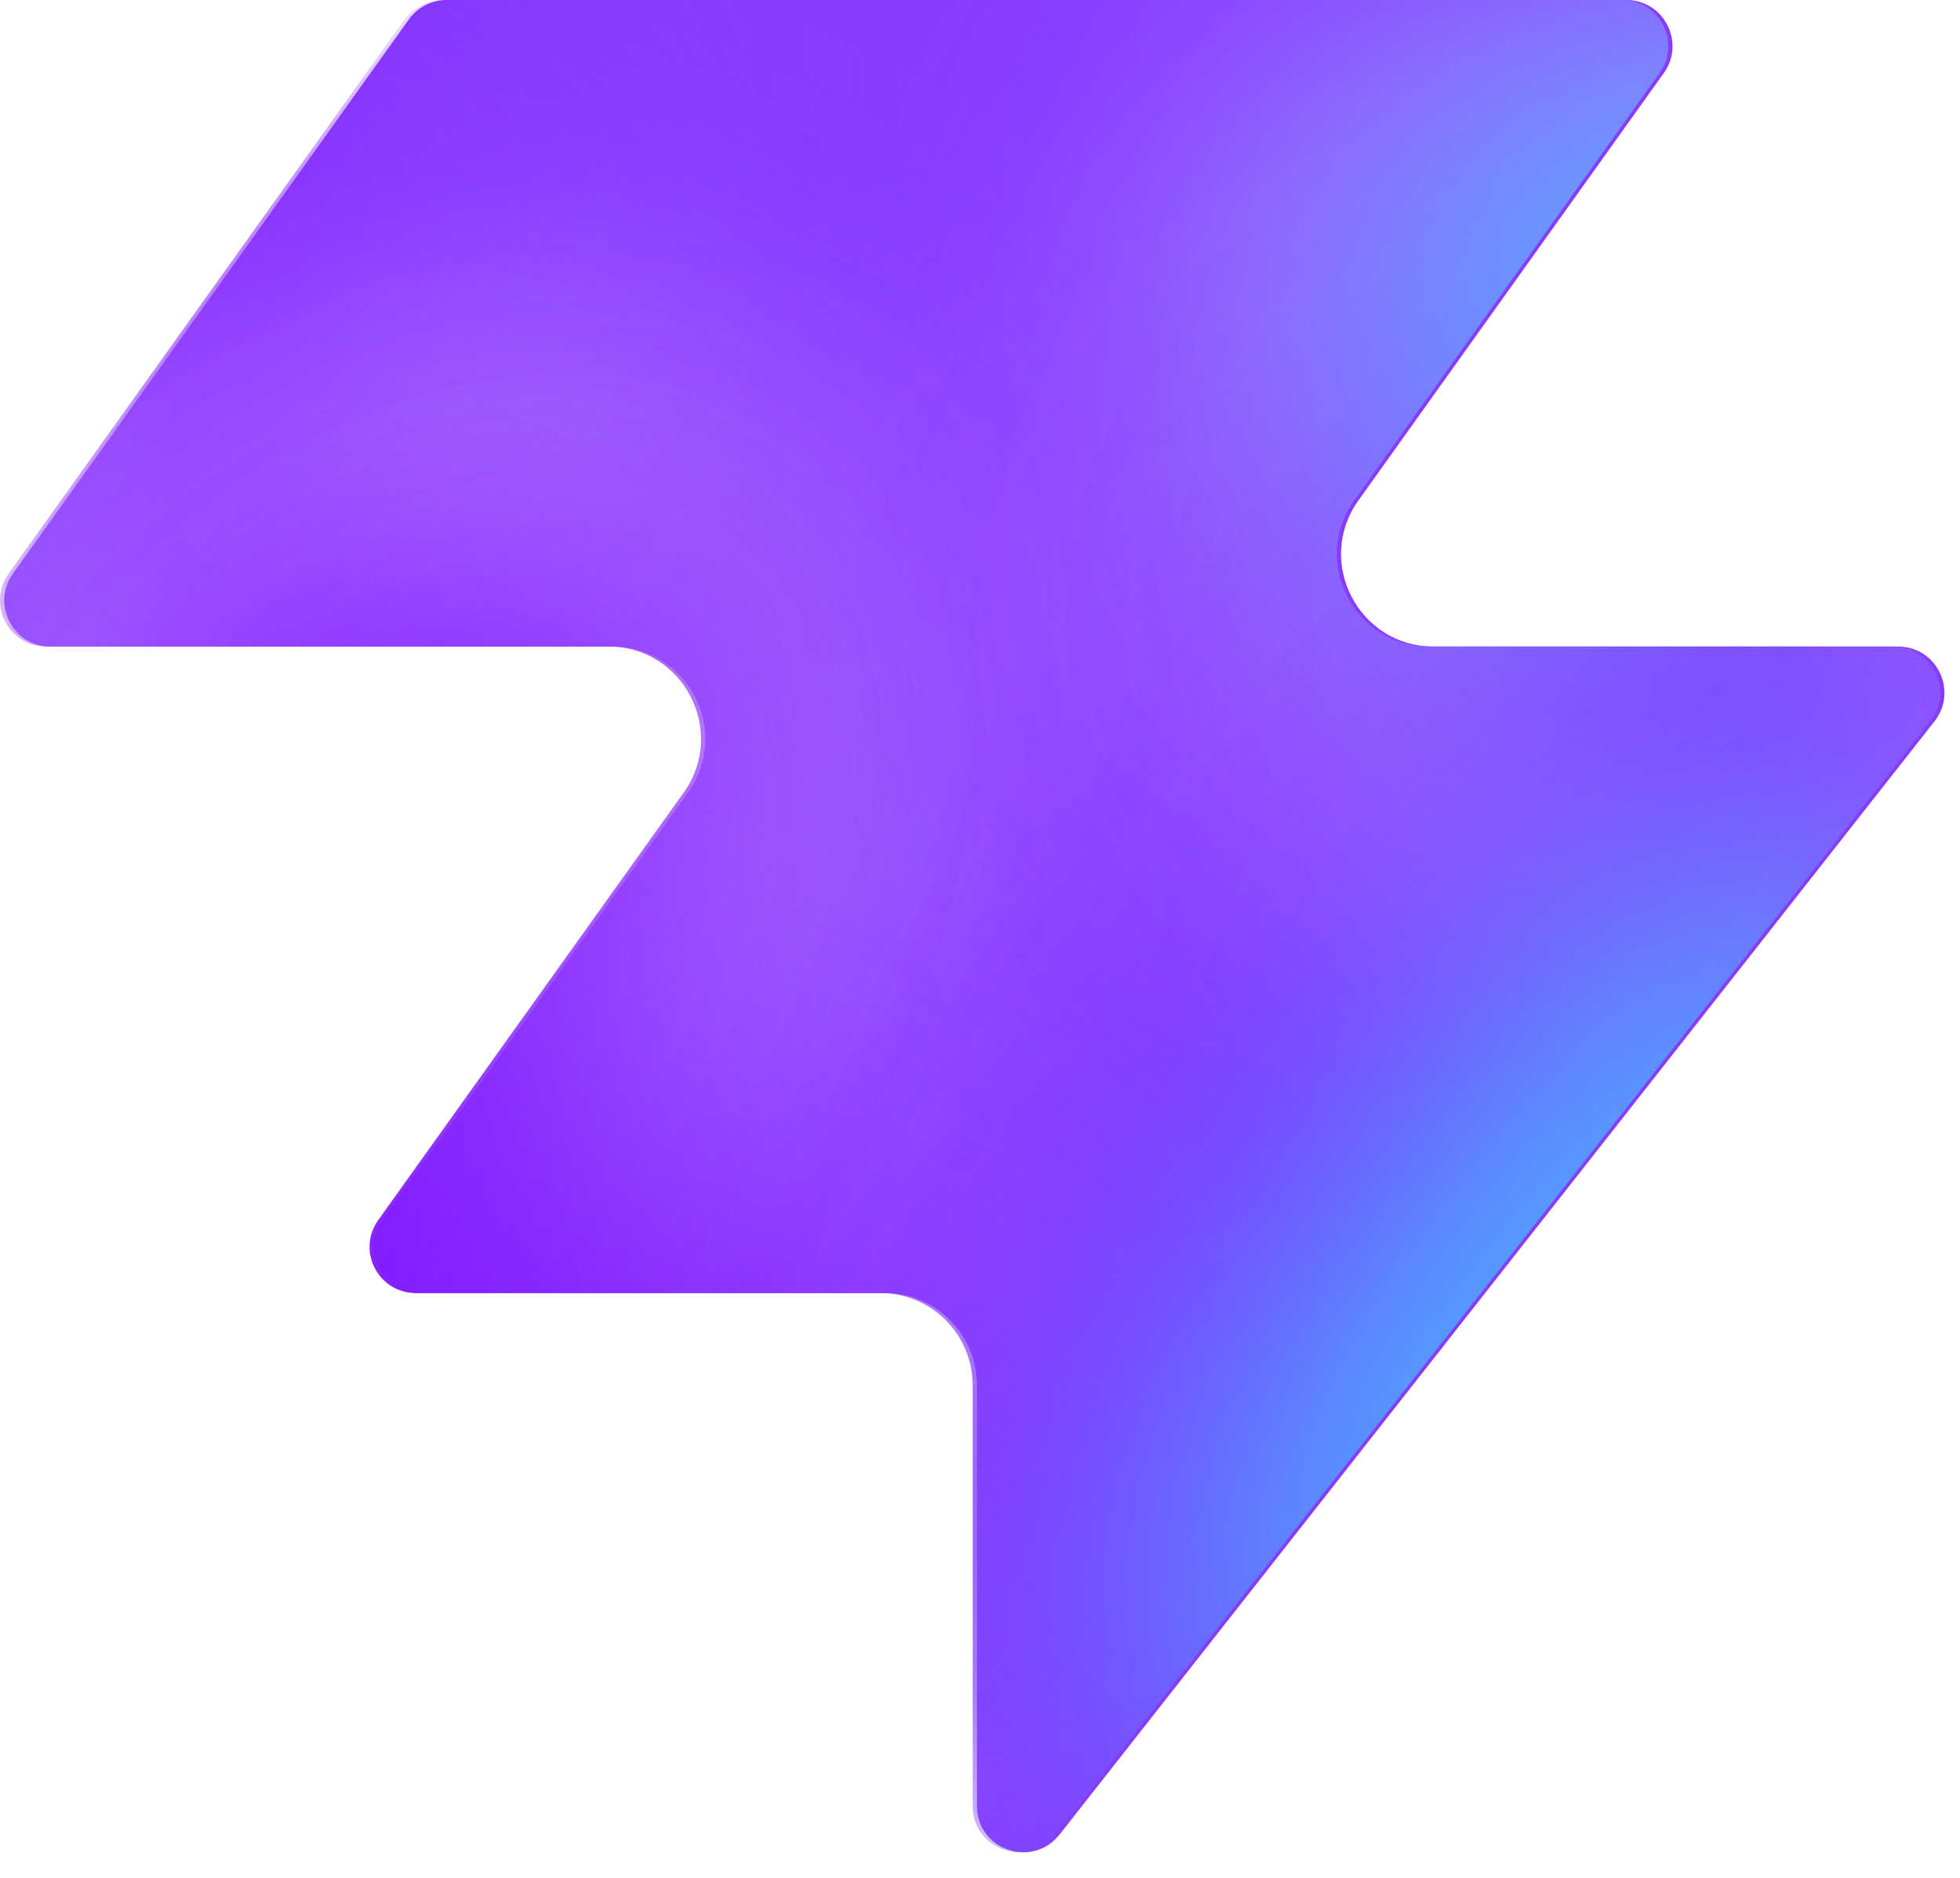
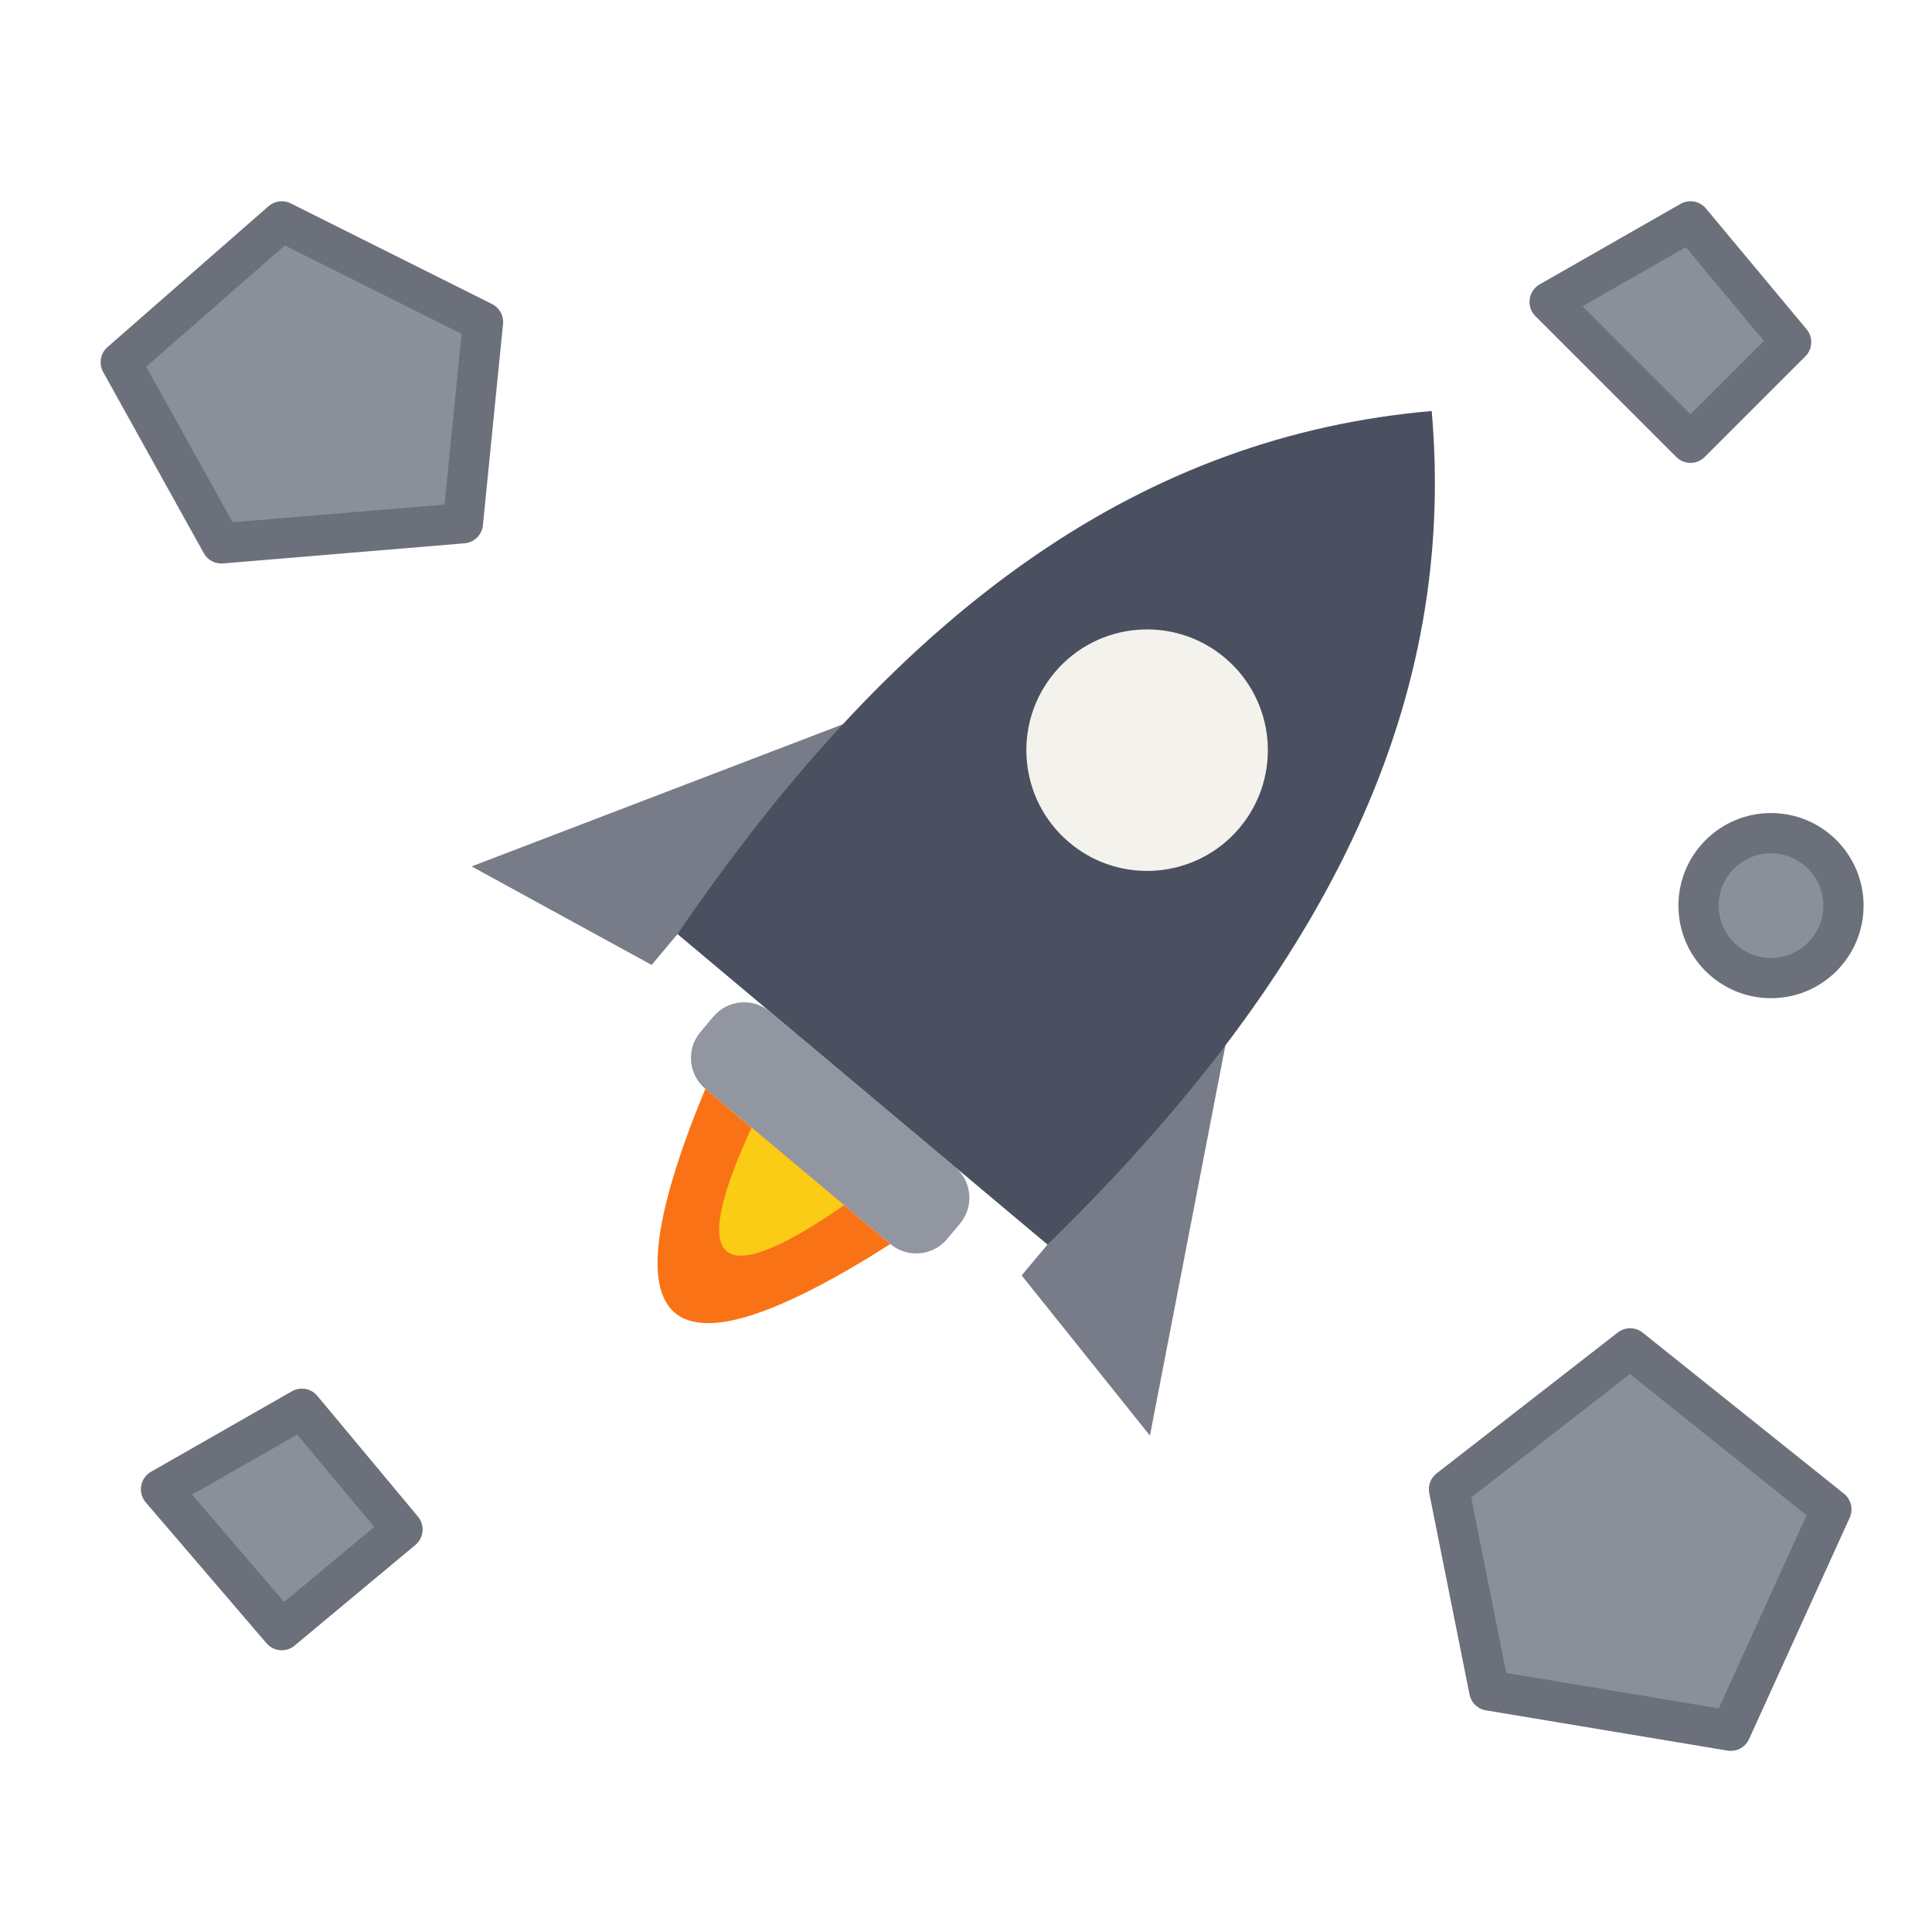
- <svg xmlns="http://www.w3.org/2000/svg" width="48" height="46" fill="none" viewBox="0 0 48 46">
-   <path fill="#863bff" d="M25.946 44.938c-.664.845-2.021.375-2.021-.698V33.937a2.26 2.26 0 0 0-2.262-2.262H10.287c-.92 0-1.456-1.04-.92-1.788l7.48-10.471c1.07-1.497 0-3.578-1.842-3.578H1.237c-.92 0-1.456-1.04-.92-1.788L10.013.474c.214-.297.556-.474.92-.474h28.894c.92 0 1.456 1.04.92 1.788l-7.48 10.471c-1.07 1.498 0 3.579 1.842 3.579h11.377c.943 0 1.473 1.088.89 1.83L25.947 44.94z" style="fill:#863bff;fill:color(display-p3 .525 .23 1);fill-opacity:1" />
-   <mask id="a" width="48" height="46" x="0" y="0" maskUnits="userSpaceOnUse" style="mask-type:alpha">
-     <path fill="#000" d="M25.842 44.938c-.664.844-2.021.375-2.021-.698V33.937a2.26 2.26 0 0 0-2.262-2.262H10.183c-.92 0-1.456-1.04-.92-1.788l7.48-10.471c1.07-1.498 0-3.579-1.842-3.579H1.133c-.92 0-1.456-1.04-.92-1.787L9.91.473c.214-.297.556-.474.92-.474h28.894c.92 0 1.456 1.04.92 1.788l-7.48 10.471c-1.07 1.498 0 3.578 1.842 3.578h11.377c.943 0 1.473 1.088.89 1.832L25.843 44.94z" style="fill:#000;fill-opacity:1" />
-   </mask>
-   <g mask="url(#a)">
-     <g filter="url(#b)">
-       <ellipse cx="5.508" cy="14.704" fill="#ede6ff" rx="5.508" ry="14.704" style="fill:#ede6ff;fill:color(display-p3 .927 .903 1);fill-opacity:1" transform="matrix(.00324 1 1 -.00324 -4.47 31.516)" />
-     </g>
-     <g filter="url(#c)">
-       <ellipse cx="10.399" cy="29.851" fill="#ede6ff" rx="10.399" ry="29.851" style="fill:#ede6ff;fill:color(display-p3 .927 .903 1);fill-opacity:1" transform="matrix(.00324 1 1 -.00324 -39.328 7.883)" />
-     </g>
-     <g filter="url(#d)">
-       <ellipse cx="5.508" cy="30.487" fill="#7e14ff" rx="5.508" ry="30.487" style="fill:#7e14ff;fill:color(display-p3 .492 .077 1);fill-opacity:1" transform="rotate(89.814 -25.913 -14.639)scale(1 -1)" />
-     </g>
-     <g filter="url(#e)">
-       <ellipse cx="5.508" cy="30.599" fill="#7e14ff" rx="5.508" ry="30.599" style="fill:#7e14ff;fill:color(display-p3 .492 .077 1);fill-opacity:1" transform="rotate(89.814 -32.644 -3.334)scale(1 -1)" />
-     </g>
-     <g filter="url(#f)">
-       <ellipse cx="5.508" cy="30.599" fill="#7e14ff" rx="5.508" ry="30.599" style="fill:#7e14ff;fill:color(display-p3 .492 .077 1);fill-opacity:1" transform="matrix(.00324 1 1 -.00324 -34.34 30.47)" />
-     </g>
-     <g filter="url(#g)">
-       <ellipse cx="14.072" cy="22.078" fill="#ede6ff" rx="14.072" ry="22.078" style="fill:#ede6ff;fill:color(display-p3 .927 .903 1);fill-opacity:1" transform="rotate(93.35 24.506 48.493)scale(-1 1)" />
-     </g>
-     <g filter="url(#h)">
-       <ellipse cx="3.47" cy="21.501" fill="#7e14ff" rx="3.47" ry="21.501" style="fill:#7e14ff;fill:color(display-p3 .492 .077 1);fill-opacity:1" transform="rotate(89.009 28.708 47.59)scale(-1 1)" />
-     </g>
-     <g filter="url(#i)">
-       <ellipse cx="3.47" cy="21.501" fill="#7e14ff" rx="3.47" ry="21.501" style="fill:#7e14ff;fill:color(display-p3 .492 .077 1);fill-opacity:1" transform="rotate(89.009 28.708 47.59)scale(-1 1)" />
-     </g>
-     <g filter="url(#j)">
-       <ellipse cx=".387" cy="8.972" fill="#7e14ff" rx="4.407" ry="29.108" style="fill:#7e14ff;fill:color(display-p3 .492 .077 1);fill-opacity:1" transform="rotate(39.51 .387 8.972)" />
-     </g>
-     <g filter="url(#k)">
-       <ellipse cx="47.523" cy="-6.092" fill="#7e14ff" rx="4.407" ry="29.108" style="fill:#7e14ff;fill:color(display-p3 .492 .077 1);fill-opacity:1" transform="rotate(37.892 47.523 -6.092)" />
-     </g>
-     <g filter="url(#l)">
-       <ellipse cx="41.412" cy="6.333" fill="#47bfff" rx="5.971" ry="9.665" style="fill:#47bfff;fill:color(display-p3 .28 .748 1);fill-opacity:1" transform="rotate(37.892 41.412 6.333)" />
-     </g>
-     <g filter="url(#m)">
-       <ellipse cx="-1.879" cy="38.332" fill="#7e14ff" rx="4.407" ry="29.108" style="fill:#7e14ff;fill:color(display-p3 .492 .077 1);fill-opacity:1" transform="rotate(37.892 -1.88 38.332)" />
-     </g>
-     <g filter="url(#n)">
-       <ellipse cx="-1.879" cy="38.332" fill="#7e14ff" rx="4.407" ry="29.108" style="fill:#7e14ff;fill:color(display-p3 .492 .077 1);fill-opacity:1" transform="rotate(37.892 -1.88 38.332)" />
-     </g>
-     <g filter="url(#o)">
-       <ellipse cx="35.651" cy="29.907" fill="#7e14ff" rx="4.407" ry="29.108" style="fill:#7e14ff;fill:color(display-p3 .492 .077 1);fill-opacity:1" transform="rotate(37.892 35.651 29.907)" />
-     </g>
-     <g filter="url(#p)">
-       <ellipse cx="38.418" cy="32.4" fill="#47bfff" rx="5.971" ry="15.297" style="fill:#47bfff;fill:color(display-p3 .28 .748 1);fill-opacity:1" transform="rotate(37.892 38.418 32.4)" />
-     </g>
+ <svg xmlns="http://www.w3.org/2000/svg" width="48" height="48" viewBox="0 0 48 48">
+   <style>
+     .rock { fill: #8A8F9A; stroke: #6B707B; }
+     .body { fill: #4A5060; }
+     .window { fill: #F4F2EC; }
+     @media (prefers-color-scheme: dark) {
+       .rock { fill: #6B707B; stroke: #8A8F9A; }
+       .body { fill: #D3D7DF; }
+       .window { fill: #1C1F26; }
+     }
+   </style>
+   <g class="rock" stroke-width="1" stroke-linejoin="round">
+     <path d="M3 9 L7 5.5 L12 8 L11.5 13 L5.5 13.5 Z" />
+     <path d="M36 37 L40.5 33.5 L45.5 37.5 L43 43 L37 42 Z" />
+     <path d="M38.5 7.5 L42 5.5 L44.5 8.5 L42 11 Z" />
+     <path d="M4 37 L7.5 35 L10 38 L7 40.5 Z" />
+     <circle cx="44" cy="22.5" r="1.8" />
  </g>
-   <defs>
-     <filter id="b" width="60.045" height="41.654" x="-19.77" y="16.149" color-interpolation-filters="sRGB" filterUnits="userSpaceOnUse">
-       <feFlood flood-opacity="0" result="BackgroundImageFix" />
-       <feBlend in="SourceGraphic" in2="BackgroundImageFix" result="shape" />
-       <feGaussianBlur result="effect1_foregroundBlur_2002_17158" stdDeviation="7.659" />
-     </filter>
-     <filter id="c" width="90.34" height="51.437" x="-54.613" y="-7.533" color-interpolation-filters="sRGB" filterUnits="userSpaceOnUse">
-       <feFlood flood-opacity="0" result="BackgroundImageFix" />
-       <feBlend in="SourceGraphic" in2="BackgroundImageFix" result="shape" />
-       <feGaussianBlur result="effect1_foregroundBlur_2002_17158" stdDeviation="7.659" />
-     </filter>
-     <filter id="d" width="79.355" height="29.4" x="-49.64" y="2.03" color-interpolation-filters="sRGB" filterUnits="userSpaceOnUse">
-       <feFlood flood-opacity="0" result="BackgroundImageFix" />
-       <feBlend in="SourceGraphic" in2="BackgroundImageFix" result="shape" />
-       <feGaussianBlur result="effect1_foregroundBlur_2002_17158" stdDeviation="4.596" />
-     </filter>
-     <filter id="e" width="79.579" height="29.4" x="-45.045" y="20.029" color-interpolation-filters="sRGB" filterUnits="userSpaceOnUse">
-       <feFlood flood-opacity="0" result="BackgroundImageFix" />
-       <feBlend in="SourceGraphic" in2="BackgroundImageFix" result="shape" />
-       <feGaussianBlur result="effect1_foregroundBlur_2002_17158" stdDeviation="4.596" />
-     </filter>
-     <filter id="f" width="79.579" height="29.4" x="-43.513" y="21.178" color-interpolation-filters="sRGB" filterUnits="userSpaceOnUse">
-       <feFlood flood-opacity="0" result="BackgroundImageFix" />
-       <feBlend in="SourceGraphic" in2="BackgroundImageFix" result="shape" />
-       <feGaussianBlur result="effect1_foregroundBlur_2002_17158" stdDeviation="4.596" />
-     </filter>
-     <filter id="g" width="74.749" height="58.852" x="15.756" y="-17.901" color-interpolation-filters="sRGB" filterUnits="userSpaceOnUse">
-       <feFlood flood-opacity="0" result="BackgroundImageFix" />
-       <feBlend in="SourceGraphic" in2="BackgroundImageFix" result="shape" />
-       <feGaussianBlur result="effect1_foregroundBlur_2002_17158" stdDeviation="7.659" />
-     </filter>
-     <filter id="h" width="61.377" height="25.362" x="23.548" y="2.284" color-interpolation-filters="sRGB" filterUnits="userSpaceOnUse">
-       <feFlood flood-opacity="0" result="BackgroundImageFix" />
-       <feBlend in="SourceGraphic" in2="BackgroundImageFix" result="shape" />
-       <feGaussianBlur result="effect1_foregroundBlur_2002_17158" stdDeviation="4.596" />
-     </filter>
-     <filter id="i" width="61.377" height="25.362" x="23.548" y="2.284" color-interpolation-filters="sRGB" filterUnits="userSpaceOnUse">
-       <feFlood flood-opacity="0" result="BackgroundImageFix" />
-       <feBlend in="SourceGraphic" in2="BackgroundImageFix" result="shape" />
-       <feGaussianBlur result="effect1_foregroundBlur_2002_17158" stdDeviation="4.596" />
-     </filter>
-     <filter id="j" width="56.045" height="63.649" x="-27.636" y="-22.853" color-interpolation-filters="sRGB" filterUnits="userSpaceOnUse">
-       <feFlood flood-opacity="0" result="BackgroundImageFix" />
-       <feBlend in="SourceGraphic" in2="BackgroundImageFix" result="shape" />
-       <feGaussianBlur result="effect1_foregroundBlur_2002_17158" stdDeviation="4.596" />
-     </filter>
-     <filter id="k" width="54.814" height="64.646" x="20.116" y="-38.415" color-interpolation-filters="sRGB" filterUnits="userSpaceOnUse">
-       <feFlood flood-opacity="0" result="BackgroundImageFix" />
-       <feBlend in="SourceGraphic" in2="BackgroundImageFix" result="shape" />
-       <feGaussianBlur result="effect1_foregroundBlur_2002_17158" stdDeviation="4.596" />
-     </filter>
-     <filter id="l" width="33.541" height="35.313" x="24.641" y="-11.323" color-interpolation-filters="sRGB" filterUnits="userSpaceOnUse">
-       <feFlood flood-opacity="0" result="BackgroundImageFix" />
-       <feBlend in="SourceGraphic" in2="BackgroundImageFix" result="shape" />
-       <feGaussianBlur result="effect1_foregroundBlur_2002_17158" stdDeviation="4.596" />
-     </filter>
-     <filter id="m" width="54.814" height="64.646" x="-29.286" y="6.009" color-interpolation-filters="sRGB" filterUnits="userSpaceOnUse">
-       <feFlood flood-opacity="0" result="BackgroundImageFix" />
-       <feBlend in="SourceGraphic" in2="BackgroundImageFix" result="shape" />
-       <feGaussianBlur result="effect1_foregroundBlur_2002_17158" stdDeviation="4.596" />
-     </filter>
-     <filter id="n" width="54.814" height="64.646" x="-29.286" y="6.009" color-interpolation-filters="sRGB" filterUnits="userSpaceOnUse">
-       <feFlood flood-opacity="0" result="BackgroundImageFix" />
-       <feBlend in="SourceGraphic" in2="BackgroundImageFix" result="shape" />
-       <feGaussianBlur result="effect1_foregroundBlur_2002_17158" stdDeviation="4.596" />
-     </filter>
-     <filter id="o" width="54.814" height="64.646" x="8.244" y="-2.416" color-interpolation-filters="sRGB" filterUnits="userSpaceOnUse">
-       <feFlood flood-opacity="0" result="BackgroundImageFix" />
-       <feBlend in="SourceGraphic" in2="BackgroundImageFix" result="shape" />
-       <feGaussianBlur result="effect1_foregroundBlur_2002_17158" stdDeviation="4.596" />
-     </filter>
-     <filter id="p" width="39.409" height="43.623" x="18.713" y="10.588" color-interpolation-filters="sRGB" filterUnits="userSpaceOnUse">
-       <feFlood flood-opacity="0" result="BackgroundImageFix" />
-       <feBlend in="SourceGraphic" in2="BackgroundImageFix" result="shape" />
-       <feGaussianBlur result="effect1_foregroundBlur_2002_17158" stdDeviation="4.596" />
-     </filter>
-   </defs>
+   <g transform="rotate(40 24 24)">
+     <path class="body" d="M24 6 C29 11 31 18 30 28 L18 28 C17 18 19 11 24 6 Z" />
+     <path class="body" d="M18 21 L13 30 L18 29 Z M30 21 L35 30 L30 29 Z" opacity="0.75" />
+     <circle class="window" cx="24" cy="17" r="3" />
+     <rect class="body" x="20" y="28" width="8" height="2.5" rx="1" opacity="0.6" />
+     <path d="M21 30.5 Q24 40 27 30.5 Z" fill="#F97316" />
+     <path d="M22.5 30.5 Q24 36 25.5 30.5 Z" fill="#FACC15" />
+   </g>
</svg>
